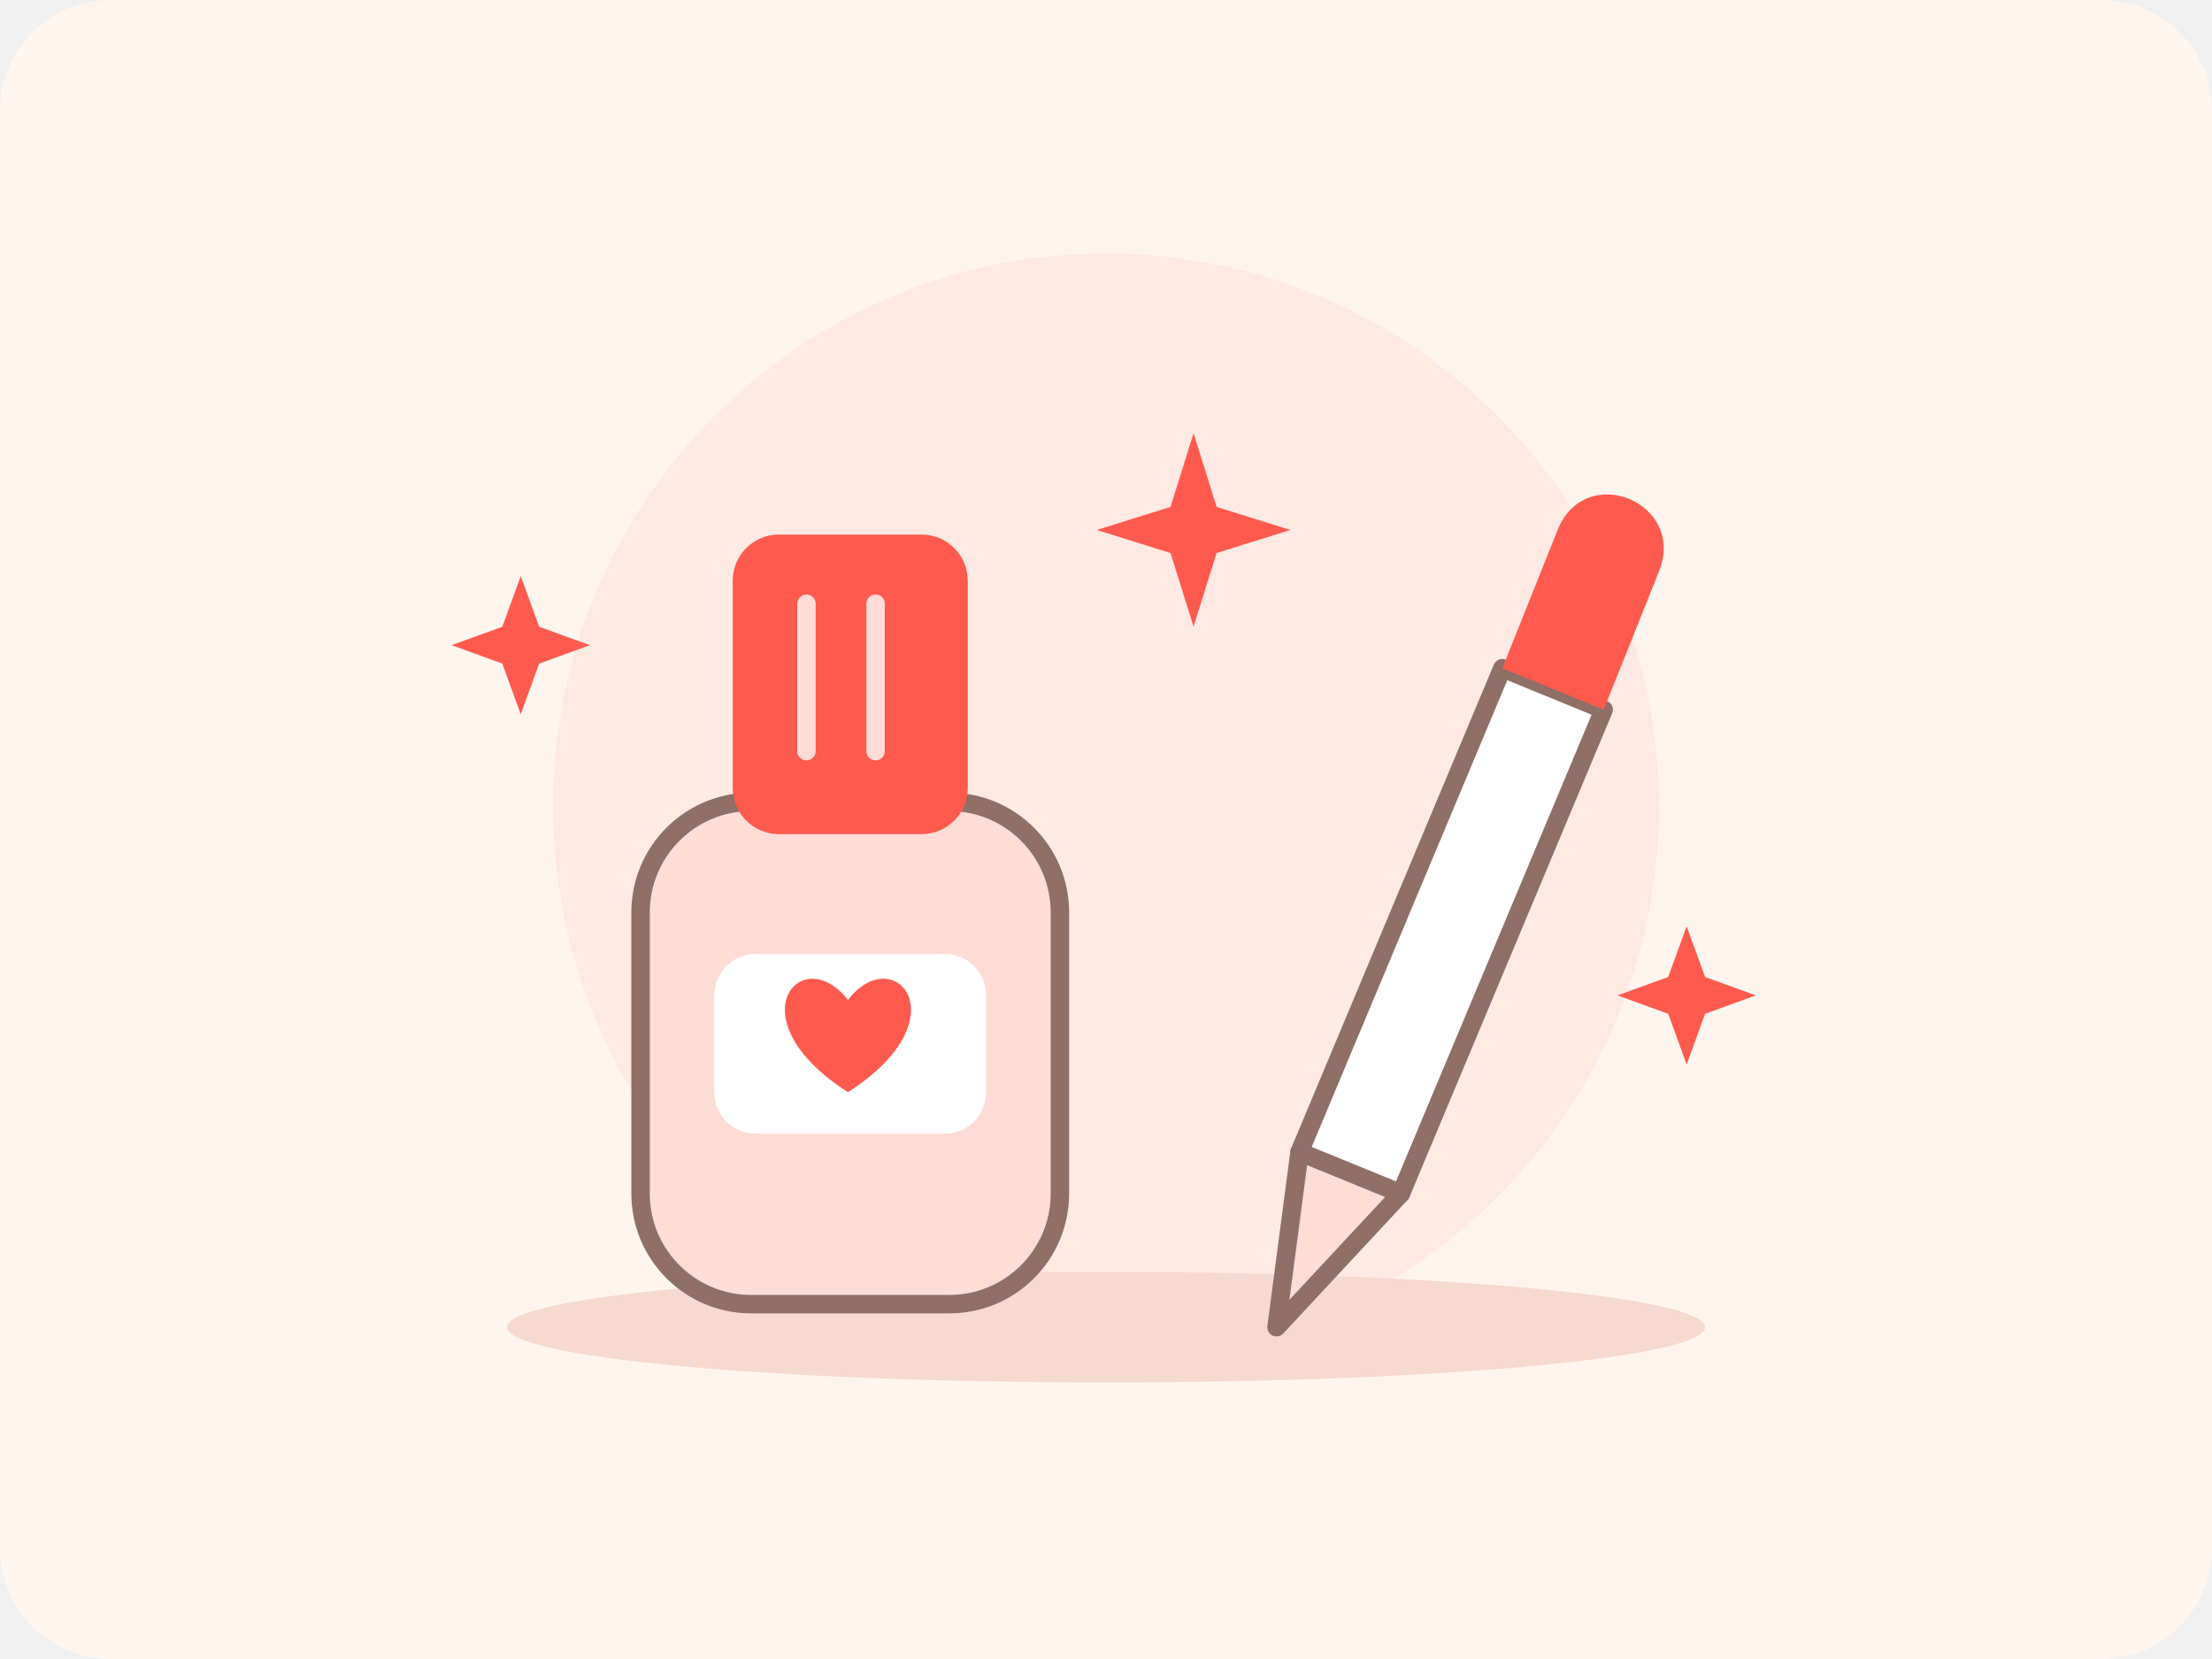
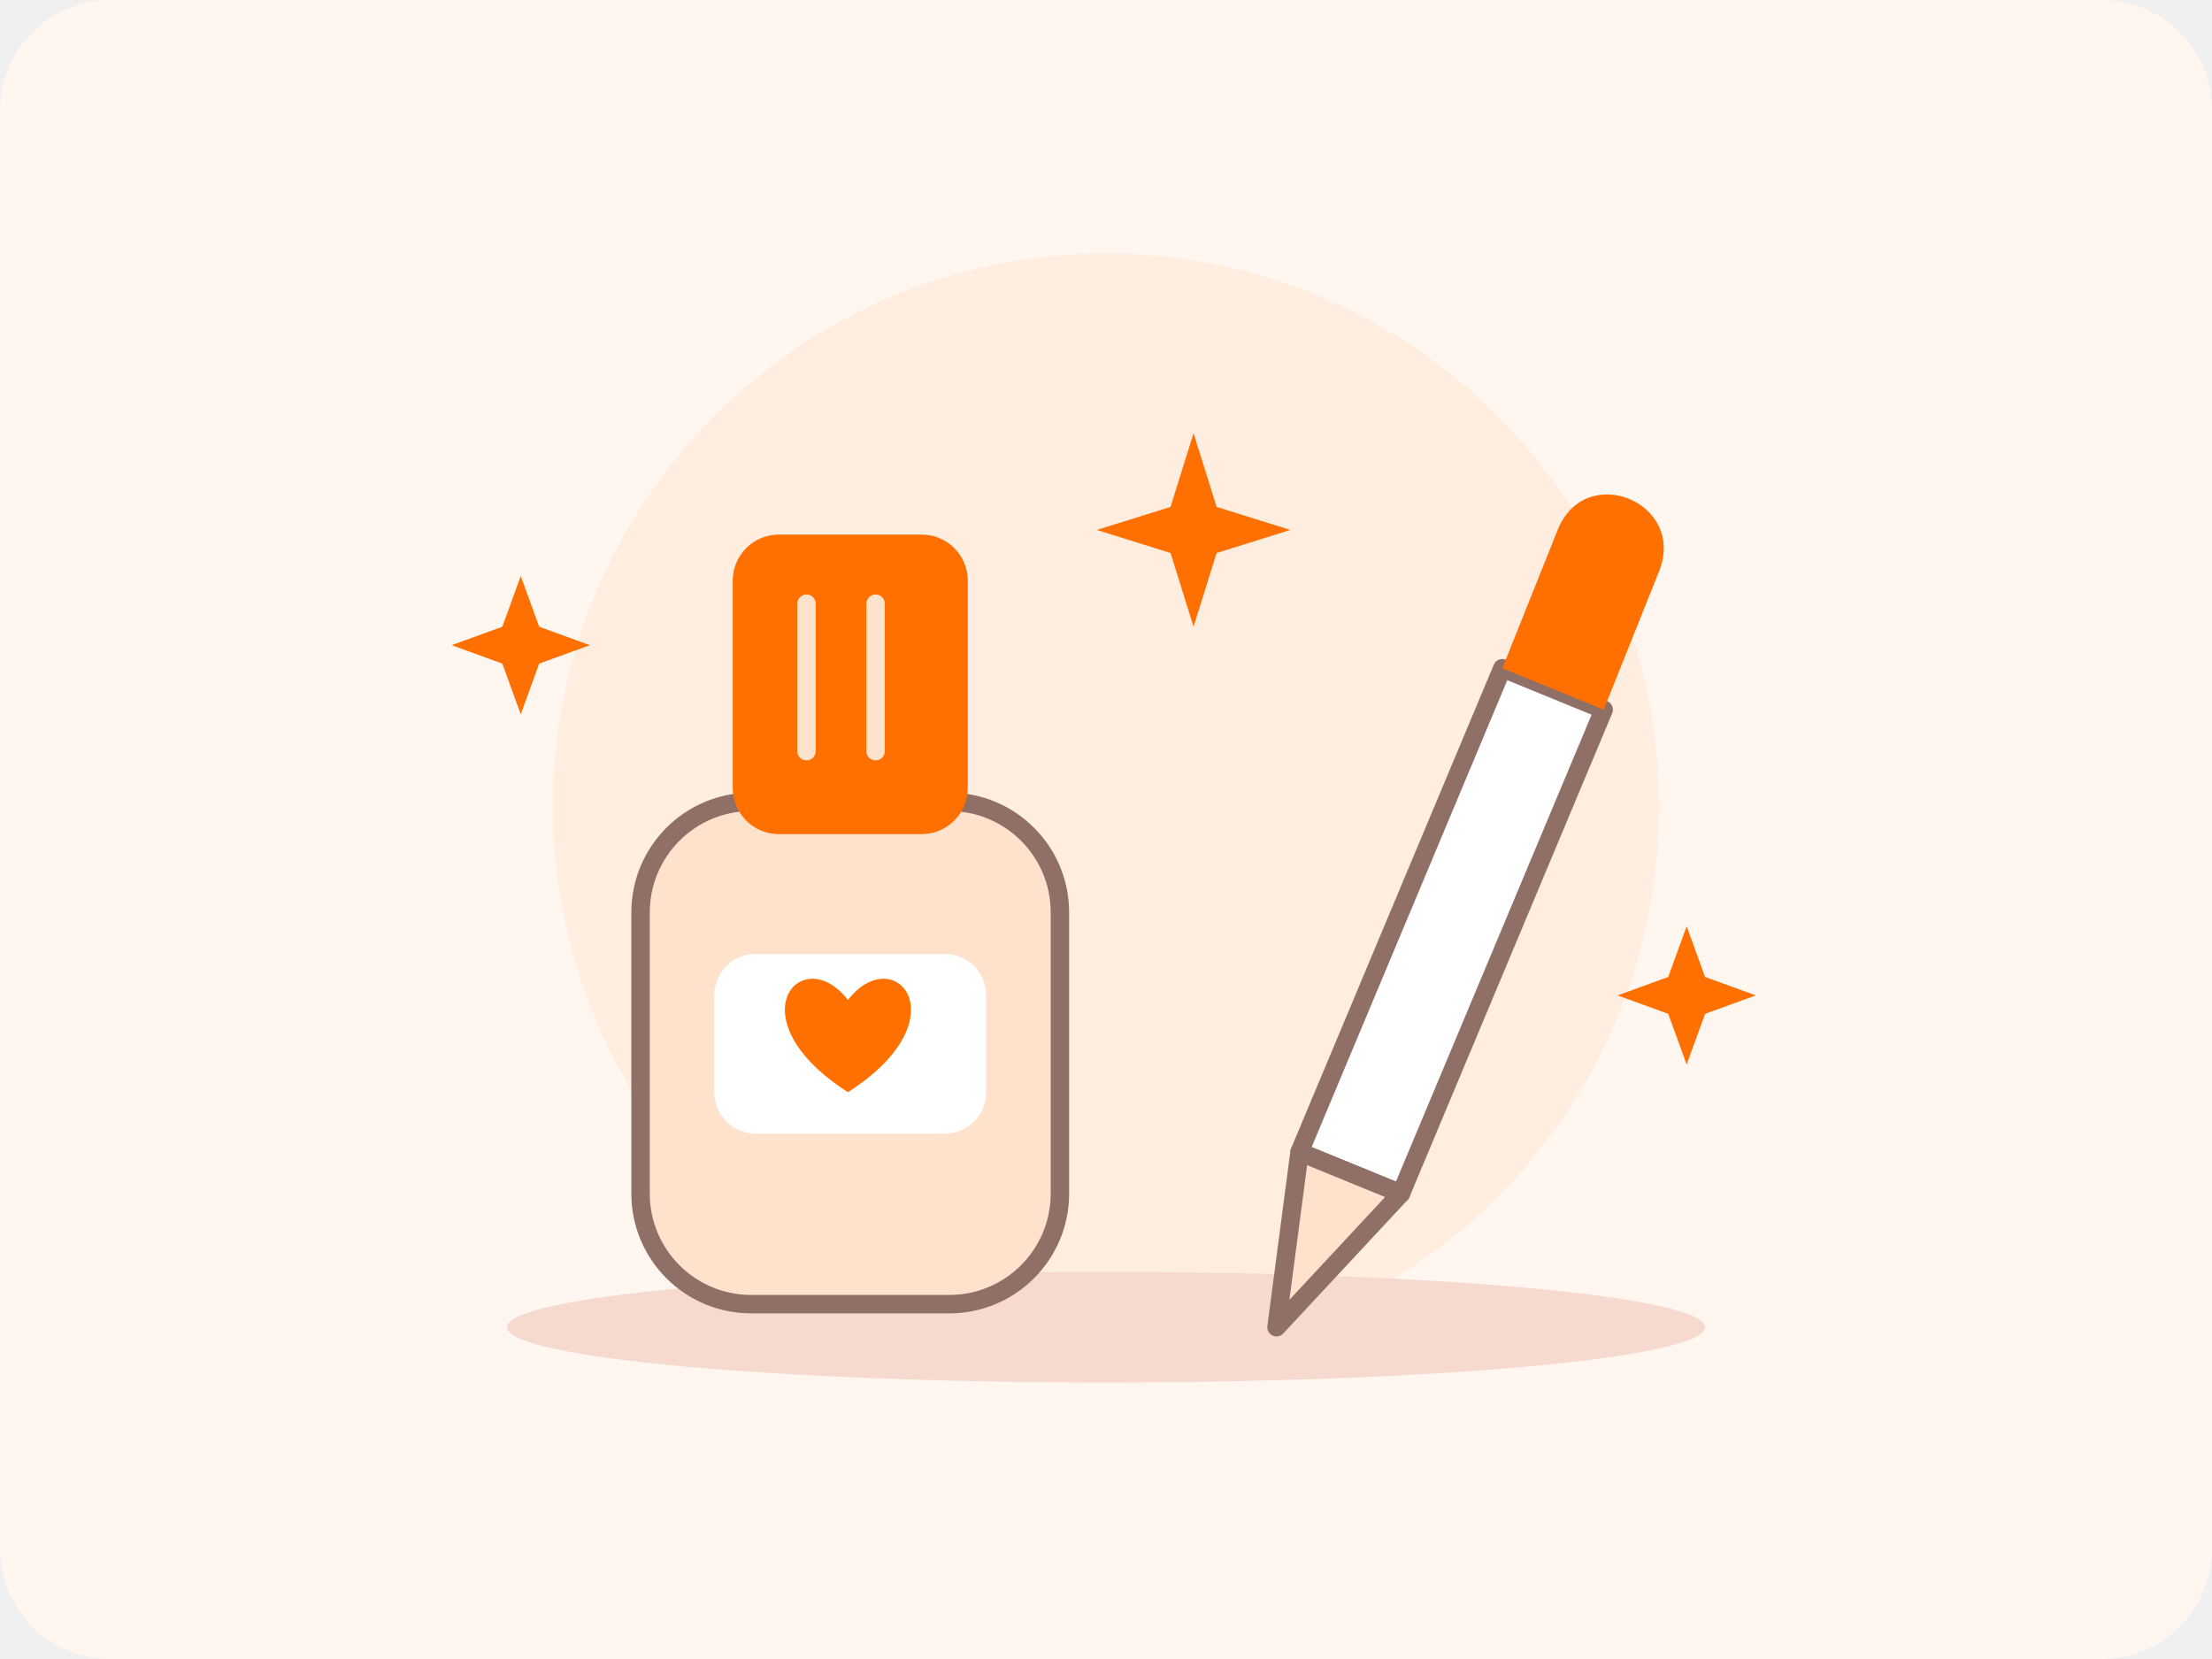
<svg xmlns="http://www.w3.org/2000/svg" width="480" height="360" viewBox="0 0 480 360" fill="none">
-   <rect width="480" height="360" rx="24" fill="#FFF5EF" />
-   <circle cx="240" cy="175" r="120" fill="#FFE9E3" />
+   <rect width="480" height="360" rx="24" fill="#FFF6F0" />
+   <circle cx="240" cy="175" r="120" fill="#FFEEE0" />
  <ellipse cx="240" cy="288" rx="130" ry="12" fill="#F6DACF" />
-   <rect x="139" y="174" width="91" height="109" rx="24" fill="#FFDCD6" stroke="#8F6F66" stroke-width="4" />
-   <rect x="159" y="116" width="51" height="65" rx="10" fill="#FF5A4E" />
-   <path d="M175 131v32m15-32v32" stroke="#FFDCD6" stroke-width="4" stroke-linecap="round" />
+   <rect x="139" y="174" width="91" height="109" rx="24" fill="#FFE2CC" stroke="#8F6F66" stroke-width="4" />
+   <rect x="159" y="116" width="51" height="65" rx="10" fill="#FF7000" />
+   <path d="M175 131v32m15-32v32" stroke="#FFE2CC" stroke-width="4" stroke-linecap="round" />
  <rect x="155" y="207" width="59" height="39" rx="9" fill="white" />
-   <path d="M184 217c-10-13-25 4 0 20 25-16 10-33 0-20Z" fill="#FF5A4E" />
+   <path d="M184 217c-10-13-25 4 0 20 25-16 10-33 0-20Z" fill="#FF7000" />
  <path d="m282 250 44-105 22 9-44 105-22-9Z" fill="white" stroke="#8F6F66" stroke-width="4" stroke-linejoin="round" />
-   <path d="m326 145 12-30c6-15 28-6 22 9l-12 30-22-9Z" fill="#FF5A4E" />
-   <path d="m282 250-5 38 27-29-22-9Z" fill="#FFDCD6" stroke="#8F6F66" stroke-width="4" stroke-linejoin="round" />
-   <path d="m259 94 5 16 16 5-16 5-5 16-5-16-16-5 16-5 5-16Zm-146 31 4 11 11 4-11 4-4 11-4-11-11-4 11-4 4-11Zm253 76 4 11 11 4-11 4-4 11-4-11-11-4 11-4 4-11Z" fill="#FF5A4E" />
+   <path d="m326 145 12-30c6-15 28-6 22 9l-12 30-22-9Z" fill="#FF7000" />
+   <path d="m282 250-5 38 27-29-22-9Z" fill="#FFE2CC" stroke="#8F6F66" stroke-width="4" stroke-linejoin="round" />
+   <path d="m259 94 5 16 16 5-16 5-5 16-5-16-16-5 16-5 5-16Zm-146 31 4 11 11 4-11 4-4 11-4-11-11-4 11-4 4-11Zm253 76 4 11 11 4-11 4-4 11-4-11-11-4 11-4 4-11Z" fill="#FF7000" />
</svg>
